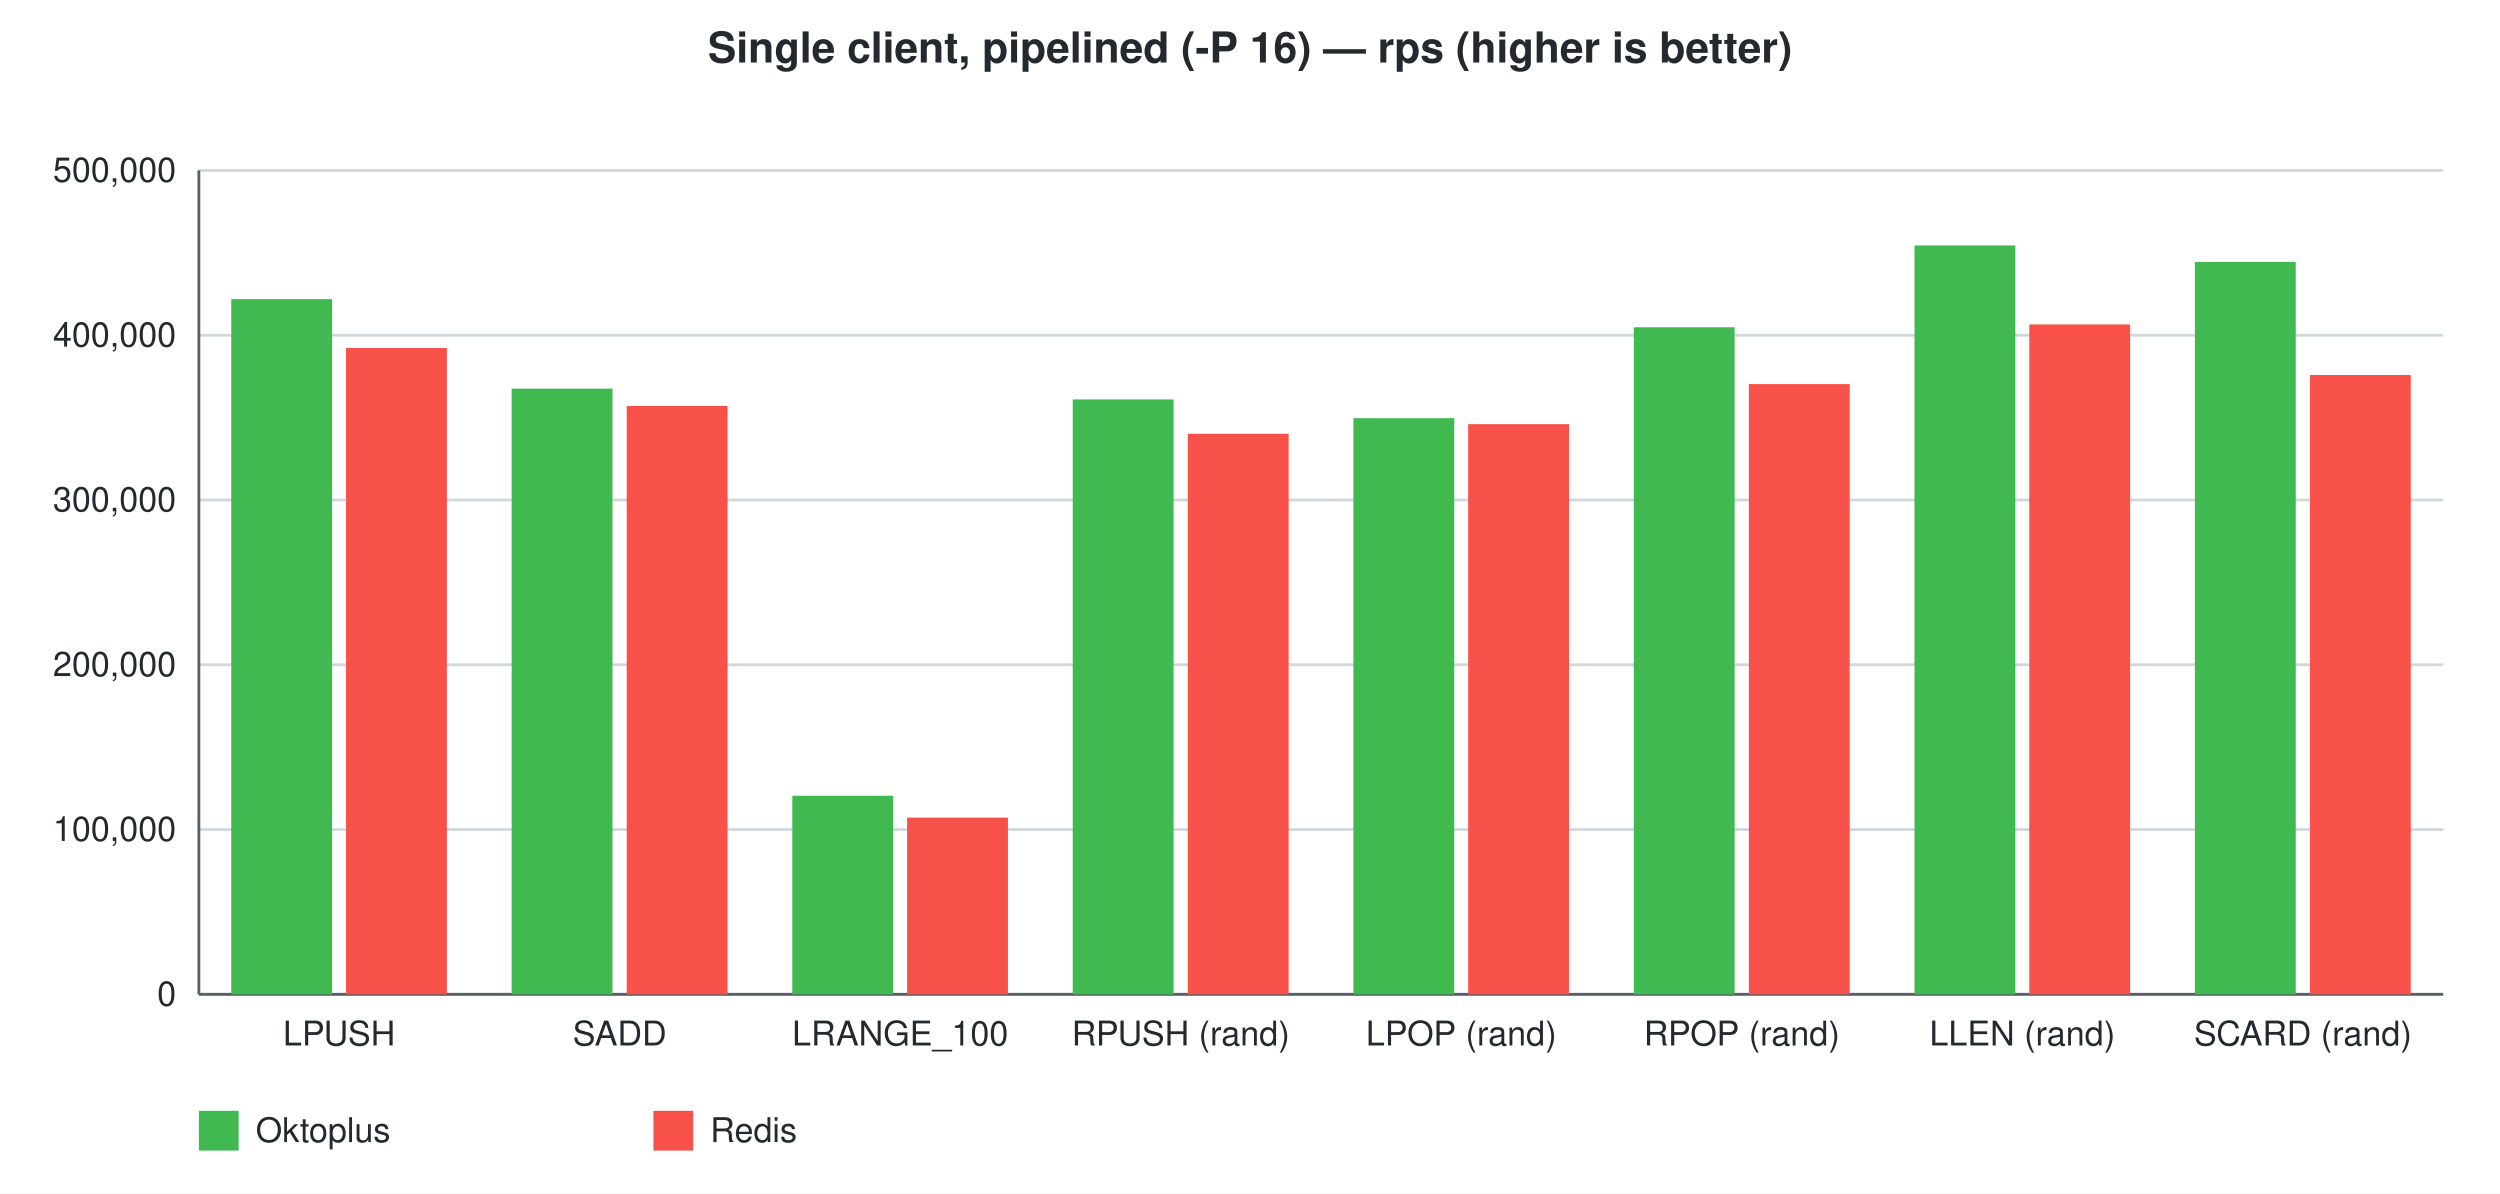
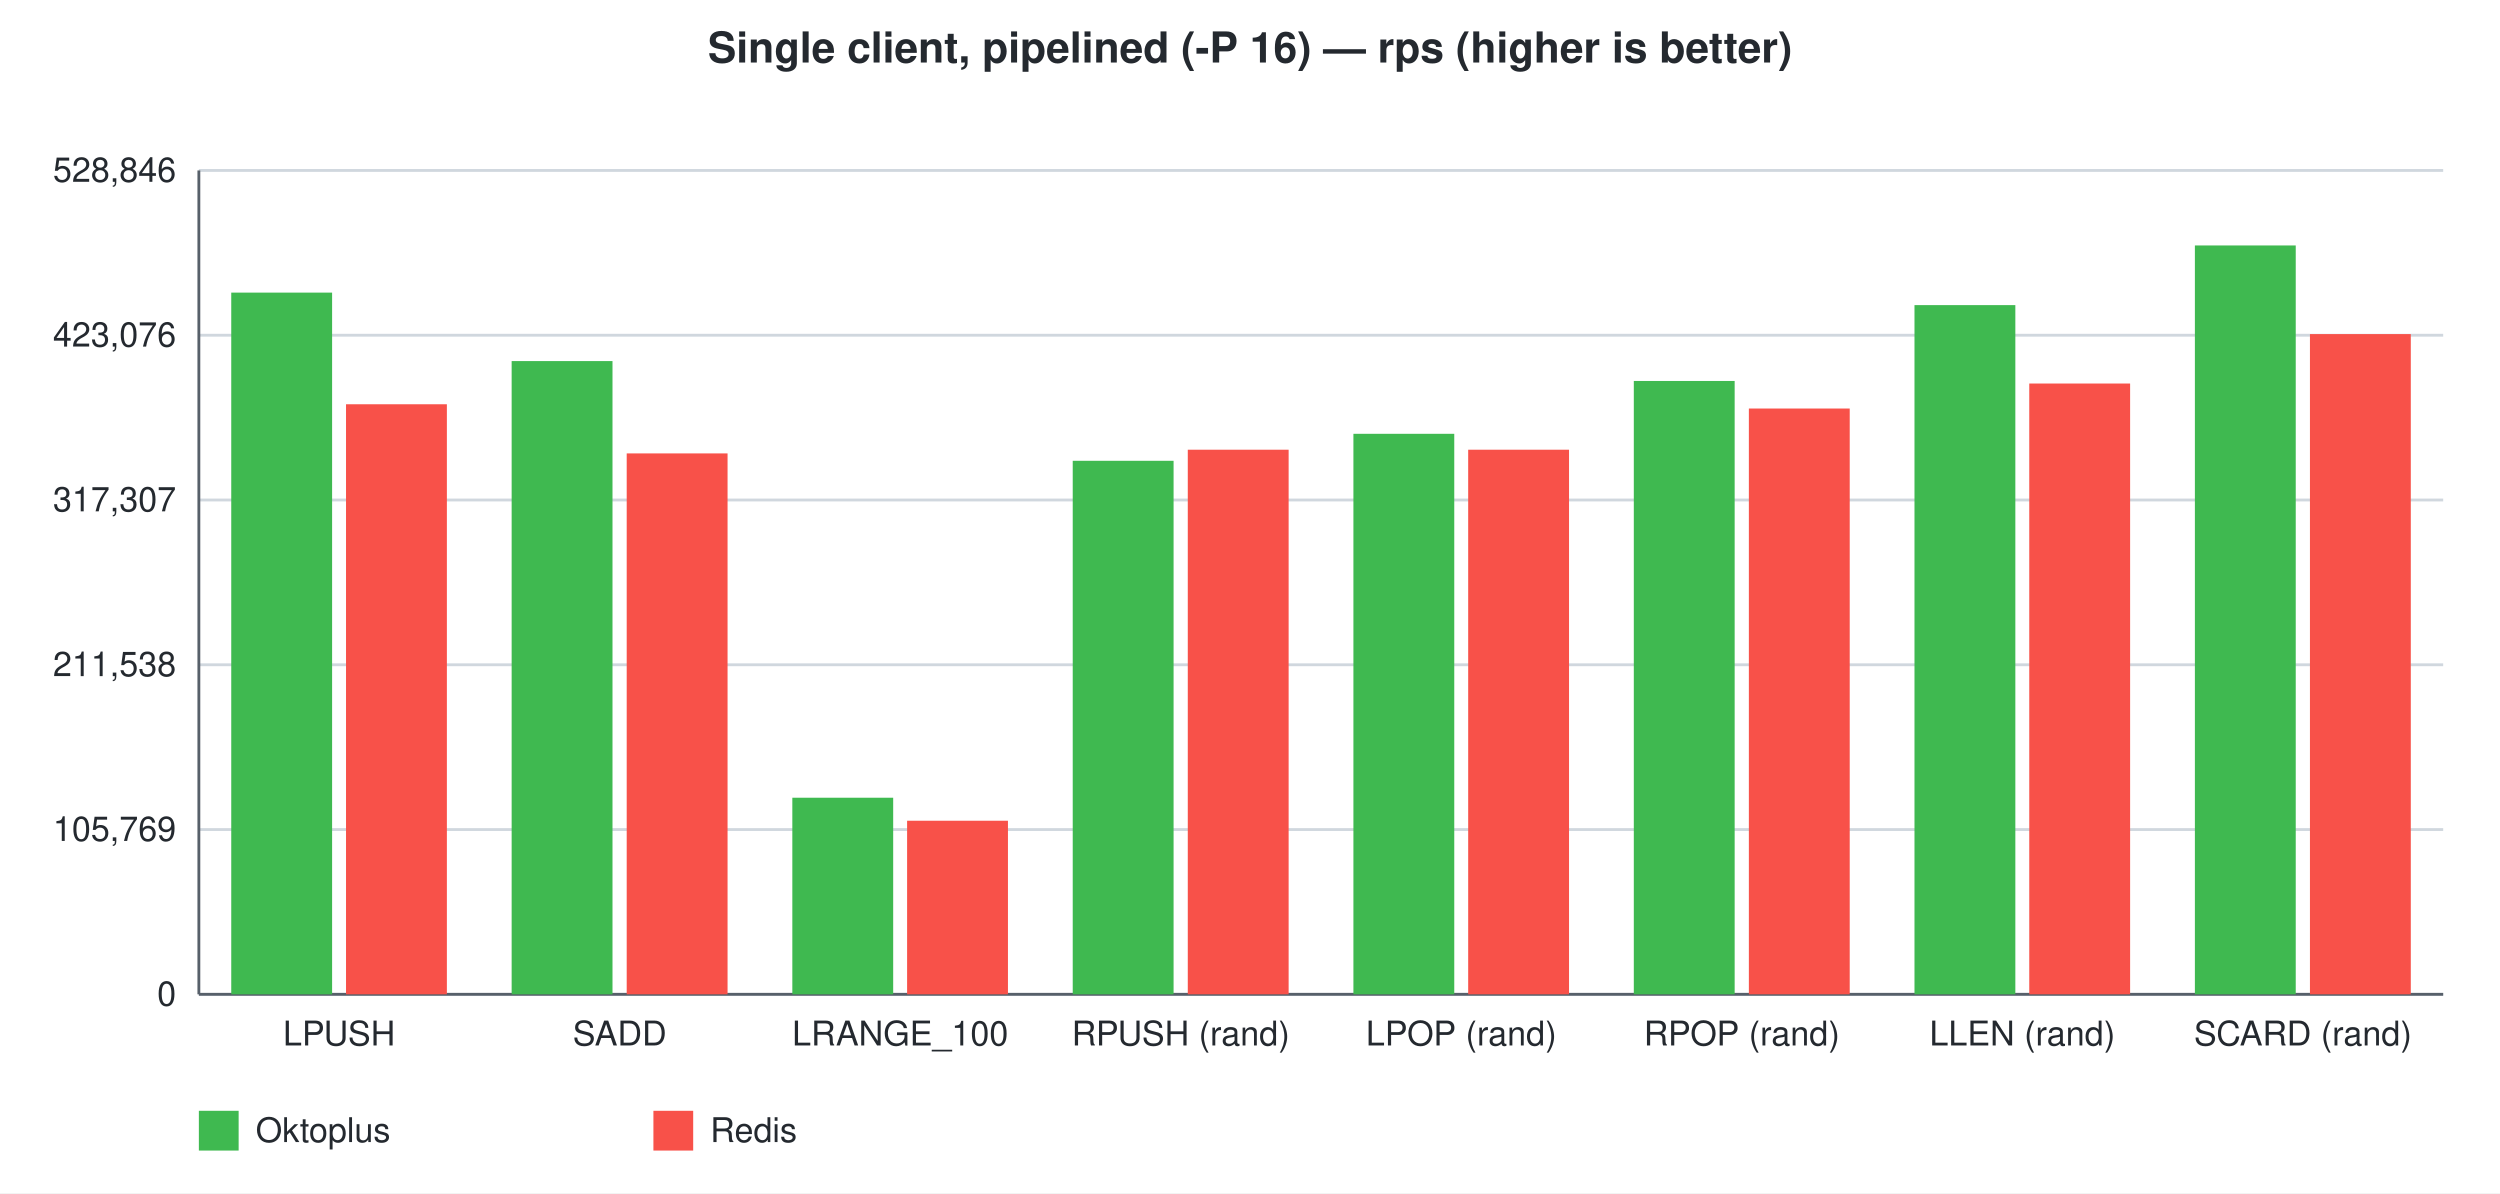
<svg xmlns="http://www.w3.org/2000/svg" width="880" height="420" viewBox="0 0 880 420" font-family="-apple-system, Segoe UI, Helvetica, Arial, sans-serif" font-size="12">
  <rect width="880" height="420" fill="#ffffff" />
  <text x="440.0" y="22" text-anchor="middle" fill="#24292f" font-size="15" font-weight="600">Single client, pipelined (-P 16) — rps (higher is better)</text>
  <line x1="70" y1="350.0" x2="860" y2="350.0" stroke="#d0d7de" stroke-width="1" />
  <text x="62" y="354.0" text-anchor="end" fill="#24292f">0</text>
  <line x1="70" y1="292.0" x2="860" y2="292.0" stroke="#d0d7de" stroke-width="1" />
-   <text x="62" y="296.0" text-anchor="end" fill="#24292f">100,000</text>
+   <text x="62" y="296.0" text-anchor="end" fill="#24292f">105,769</text>
  <line x1="70" y1="234.0" x2="860" y2="234.0" stroke="#d0d7de" stroke-width="1" />
-   <text x="62" y="238.0" text-anchor="end" fill="#24292f">200,000</text>
-   <line x1="70" y1="176" x2="860" y2="176" stroke="#d0d7de" stroke-width="1" />
-   <text x="62" y="180" text-anchor="end" fill="#24292f">300,000</text>
-   <line x1="70" y1="118.0" x2="860" y2="118.0" stroke="#d0d7de" stroke-width="1" />
-   <text x="62" y="122.0" text-anchor="end" fill="#24292f">400,000</text>
+   <text x="62" y="238.0" text-anchor="end" fill="#24292f">211,538</text>
+   <line x1="70" y1="176.0" x2="860" y2="176.0" stroke="#d0d7de" stroke-width="1" />
+   <text x="62" y="180.0" text-anchor="end" fill="#24292f">317,307</text>
+   <line x1="70" y1="118" x2="860" y2="118" stroke="#d0d7de" stroke-width="1" />
+   <text x="62" y="122" text-anchor="end" fill="#24292f">423,076</text>
  <line x1="70" y1="60.0" x2="860" y2="60.0" stroke="#d0d7de" stroke-width="1" />
-   <text x="62" y="64.0" text-anchor="end" fill="#24292f">500,000</text>
+   <text x="62" y="64.0" text-anchor="end" fill="#24292f">528,846</text>
  <line x1="70" y1="60" x2="70" y2="350" stroke="#57606a" stroke-width="1" />
  <line x1="70" y1="350" x2="860" y2="350" stroke="#57606a" stroke-width="1" />
  <text x="119.375" y="368" text-anchor="middle" fill="#24292f">LPUSH</text>
-   <rect x="81.4" y="105.3" width="35.5" height="244.7" fill="#3fb950" />
-   <rect x="121.8" y="122.5" width="35.5" height="227.5" fill="#f85149" />
+   <rect x="81.4" y="103.0" width="35.5" height="247.0" fill="#3fb950" />
+   <rect x="121.8" y="142.3" width="35.5" height="207.7" fill="#f85149" />
  <text x="218.125" y="368" text-anchor="middle" fill="#24292f">SADD</text>
-   <rect x="180.1" y="136.8" width="35.5" height="213.2" fill="#3fb950" />
-   <rect x="220.6" y="142.9" width="35.5" height="207.1" fill="#f85149" />
+   <rect x="180.1" y="127.1" width="35.5" height="222.9" fill="#3fb950" />
+   <rect x="220.6" y="159.6" width="35.5" height="190.4" fill="#f85149" />
  <text x="316.875" y="368" text-anchor="middle" fill="#24292f">LRANGE_100</text>
-   <rect x="278.9" y="280.1" width="35.5" height="69.9" fill="#3fb950" />
-   <rect x="319.3" y="287.8" width="35.5" height="62.2" fill="#f85149" />
+   <rect x="278.9" y="280.8" width="35.5" height="69.2" fill="#3fb950" />
+   <rect x="319.3" y="288.9" width="35.5" height="61.1" fill="#f85149" />
  <text x="415.625" y="368" text-anchor="middle" fill="#24292f">RPUSH (rand)</text>
-   <rect x="377.6" y="140.6" width="35.5" height="209.4" fill="#3fb950" />
-   <rect x="418.1" y="152.7" width="35.5" height="197.3" fill="#f85149" />
+   <rect x="377.6" y="162.2" width="35.5" height="187.8" fill="#3fb950" />
+   <rect x="418.1" y="158.3" width="35.5" height="191.7" fill="#f85149" />
  <text x="514.375" y="368" text-anchor="middle" fill="#24292f">LPOP (rand)</text>
-   <rect x="476.4" y="147.2" width="35.5" height="202.8" fill="#3fb950" />
-   <rect x="516.8" y="149.3" width="35.5" height="200.7" fill="#f85149" />
+   <rect x="476.4" y="152.7" width="35.5" height="197.3" fill="#3fb950" />
+   <rect x="516.8" y="158.3" width="35.5" height="191.7" fill="#f85149" />
  <text x="613.125" y="368" text-anchor="middle" fill="#24292f">RPOP (rand)</text>
-   <rect x="575.1" y="115.2" width="35.5" height="234.8" fill="#3fb950" />
-   <rect x="615.6" y="135.2" width="35.5" height="214.8" fill="#f85149" />
+   <rect x="575.1" y="134.1" width="35.5" height="215.9" fill="#3fb950" />
+   <rect x="615.6" y="143.8" width="35.5" height="206.2" fill="#f85149" />
  <text x="711.875" y="368" text-anchor="middle" fill="#24292f">LLEN (rand)</text>
-   <rect x="673.9" y="86.4" width="35.5" height="263.6" fill="#3fb950" />
-   <rect x="714.3" y="114.2" width="35.5" height="235.8" fill="#f85149" />
+   <rect x="673.9" y="107.4" width="35.5" height="242.6" fill="#3fb950" />
+   <rect x="714.3" y="135.0" width="35.5" height="215.0" fill="#f85149" />
  <text x="810.625" y="368" text-anchor="middle" fill="#24292f">SCARD (rand)</text>
-   <rect x="772.6" y="92.2" width="35.5" height="257.8" fill="#3fb950" />
-   <rect x="813.1" y="132.0" width="35.5" height="218.0" fill="#f85149" />
+   <rect x="772.6" y="86.4" width="35.5" height="263.6" fill="#3fb950" />
+   <rect x="813.1" y="117.6" width="35.5" height="232.4" fill="#f85149" />
  <rect x="70" y="391" width="14" height="14" fill="#3fb950" />
  <text x="90" y="402" fill="#24292f">Oktoplus</text>
  <rect x="230" y="391" width="14" height="14" fill="#f85149" />
  <text x="250" y="402" fill="#24292f">Redis</text>
</svg>
